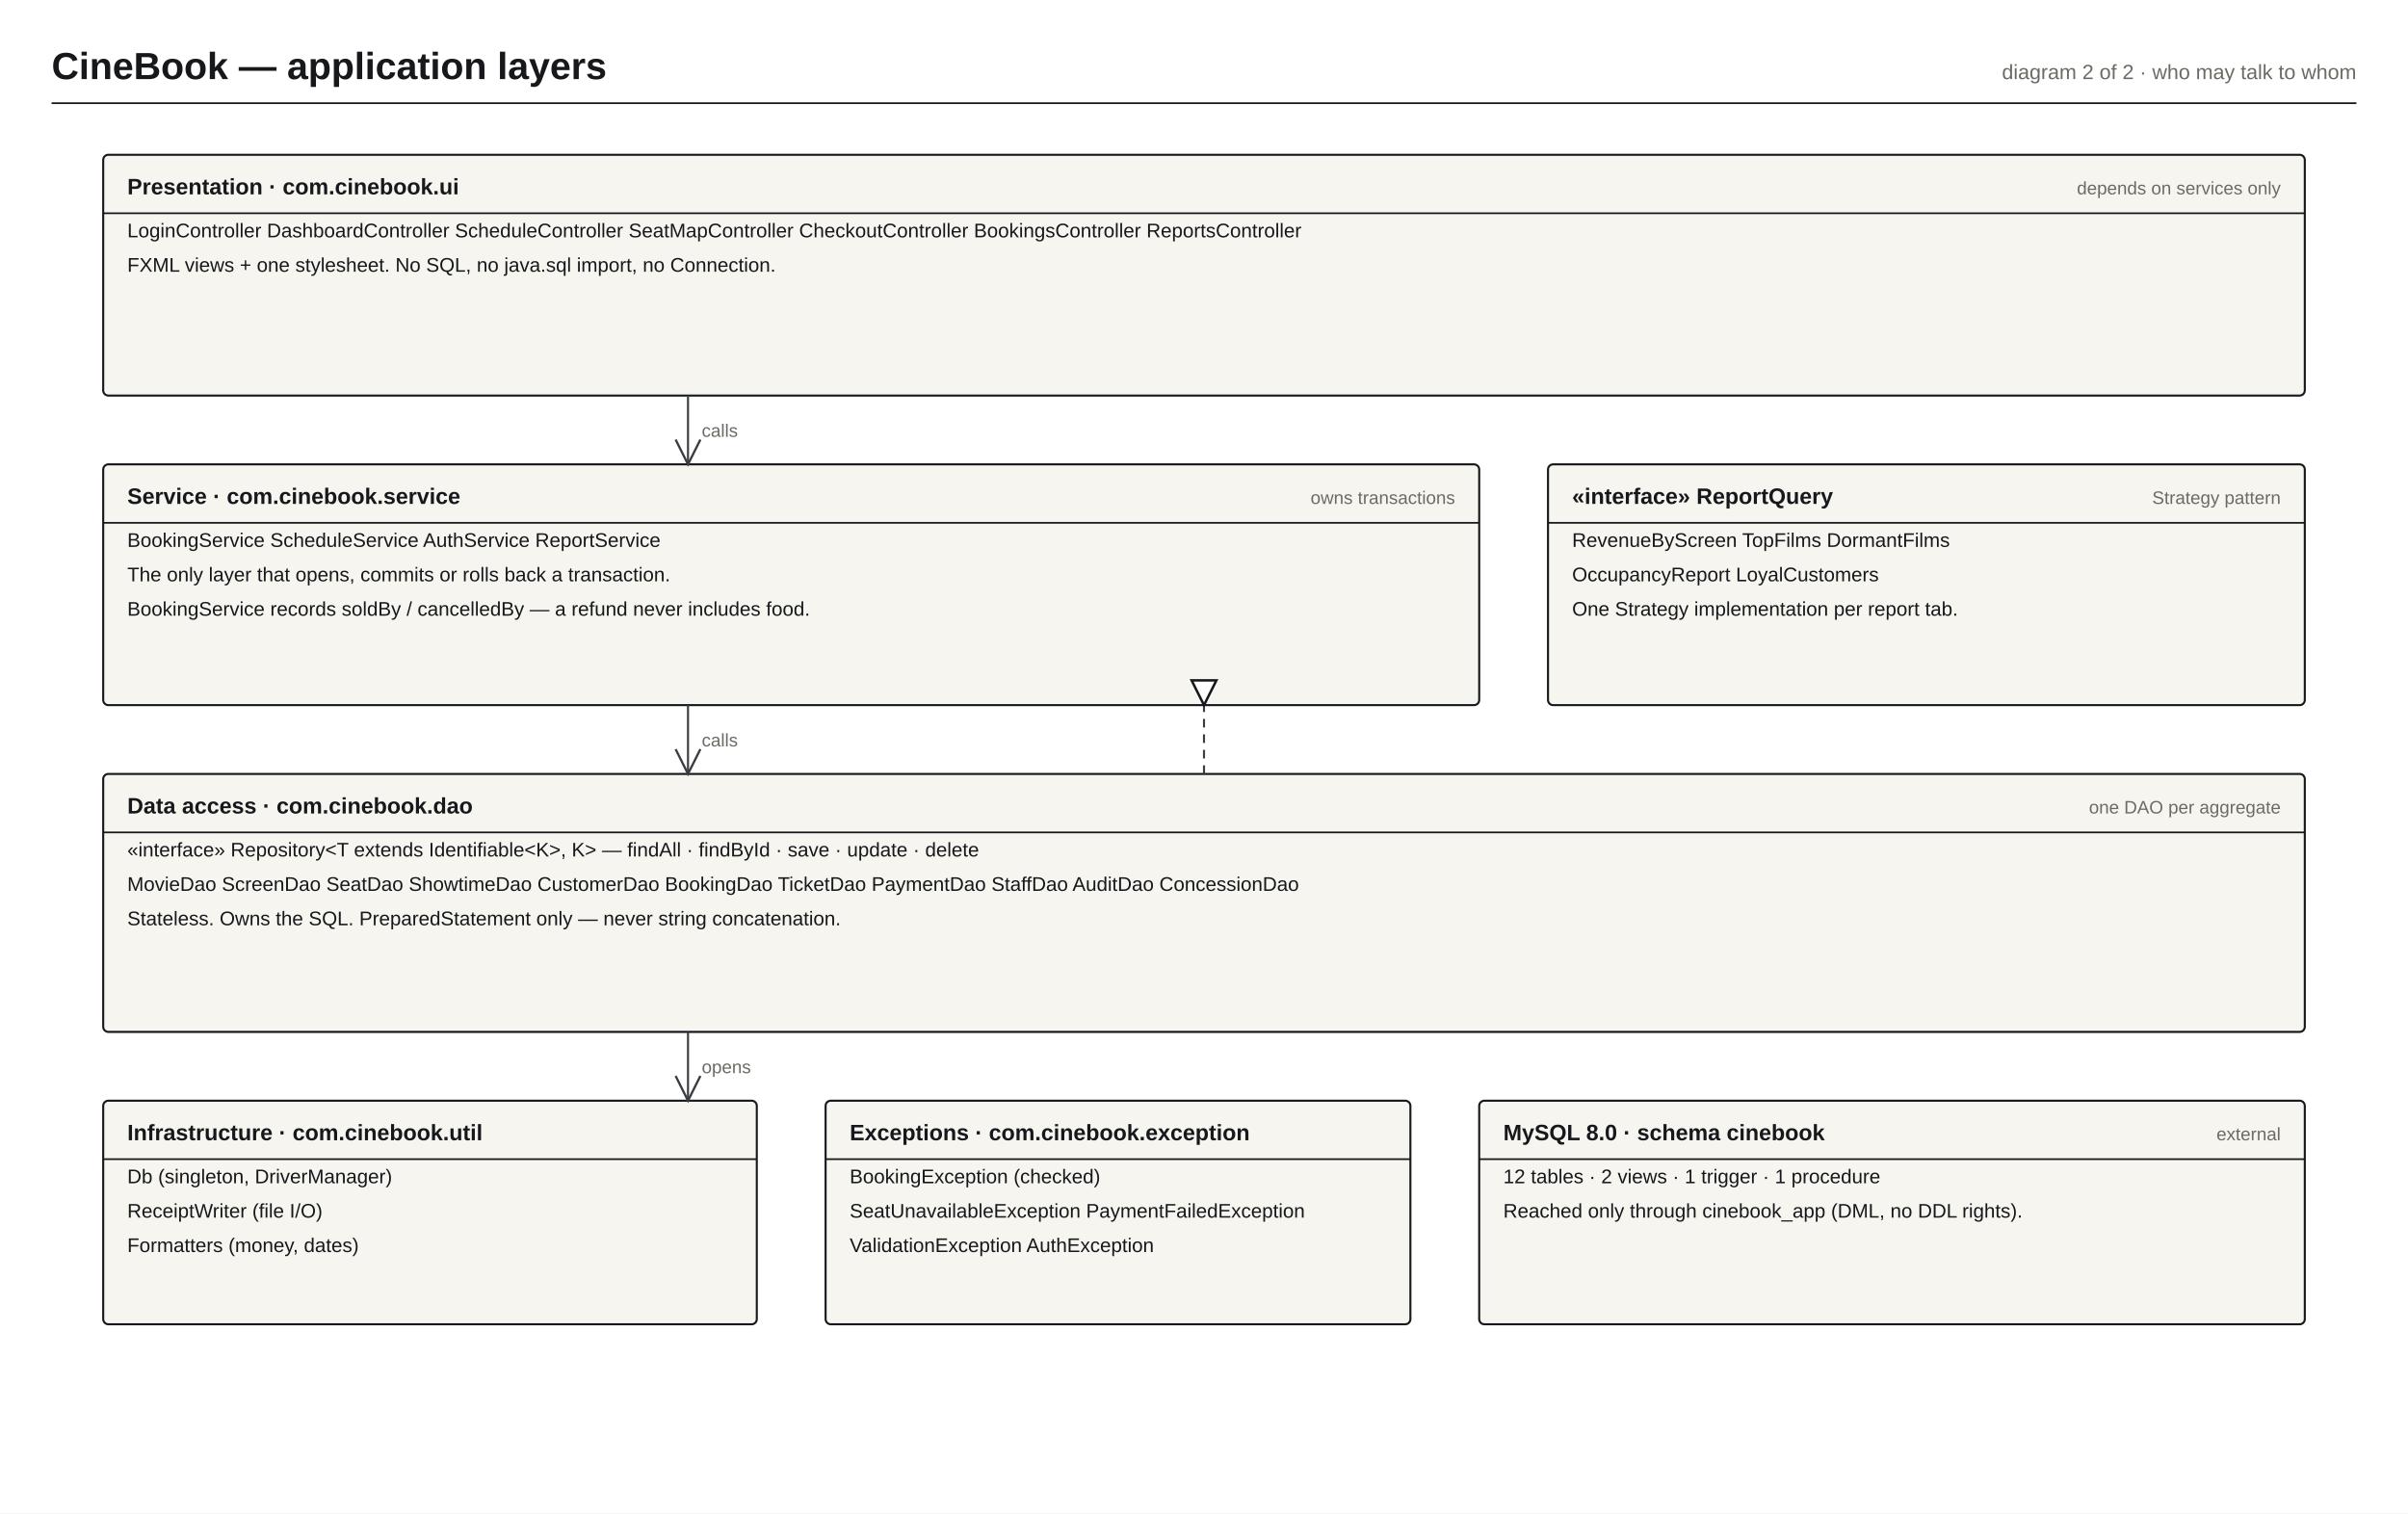
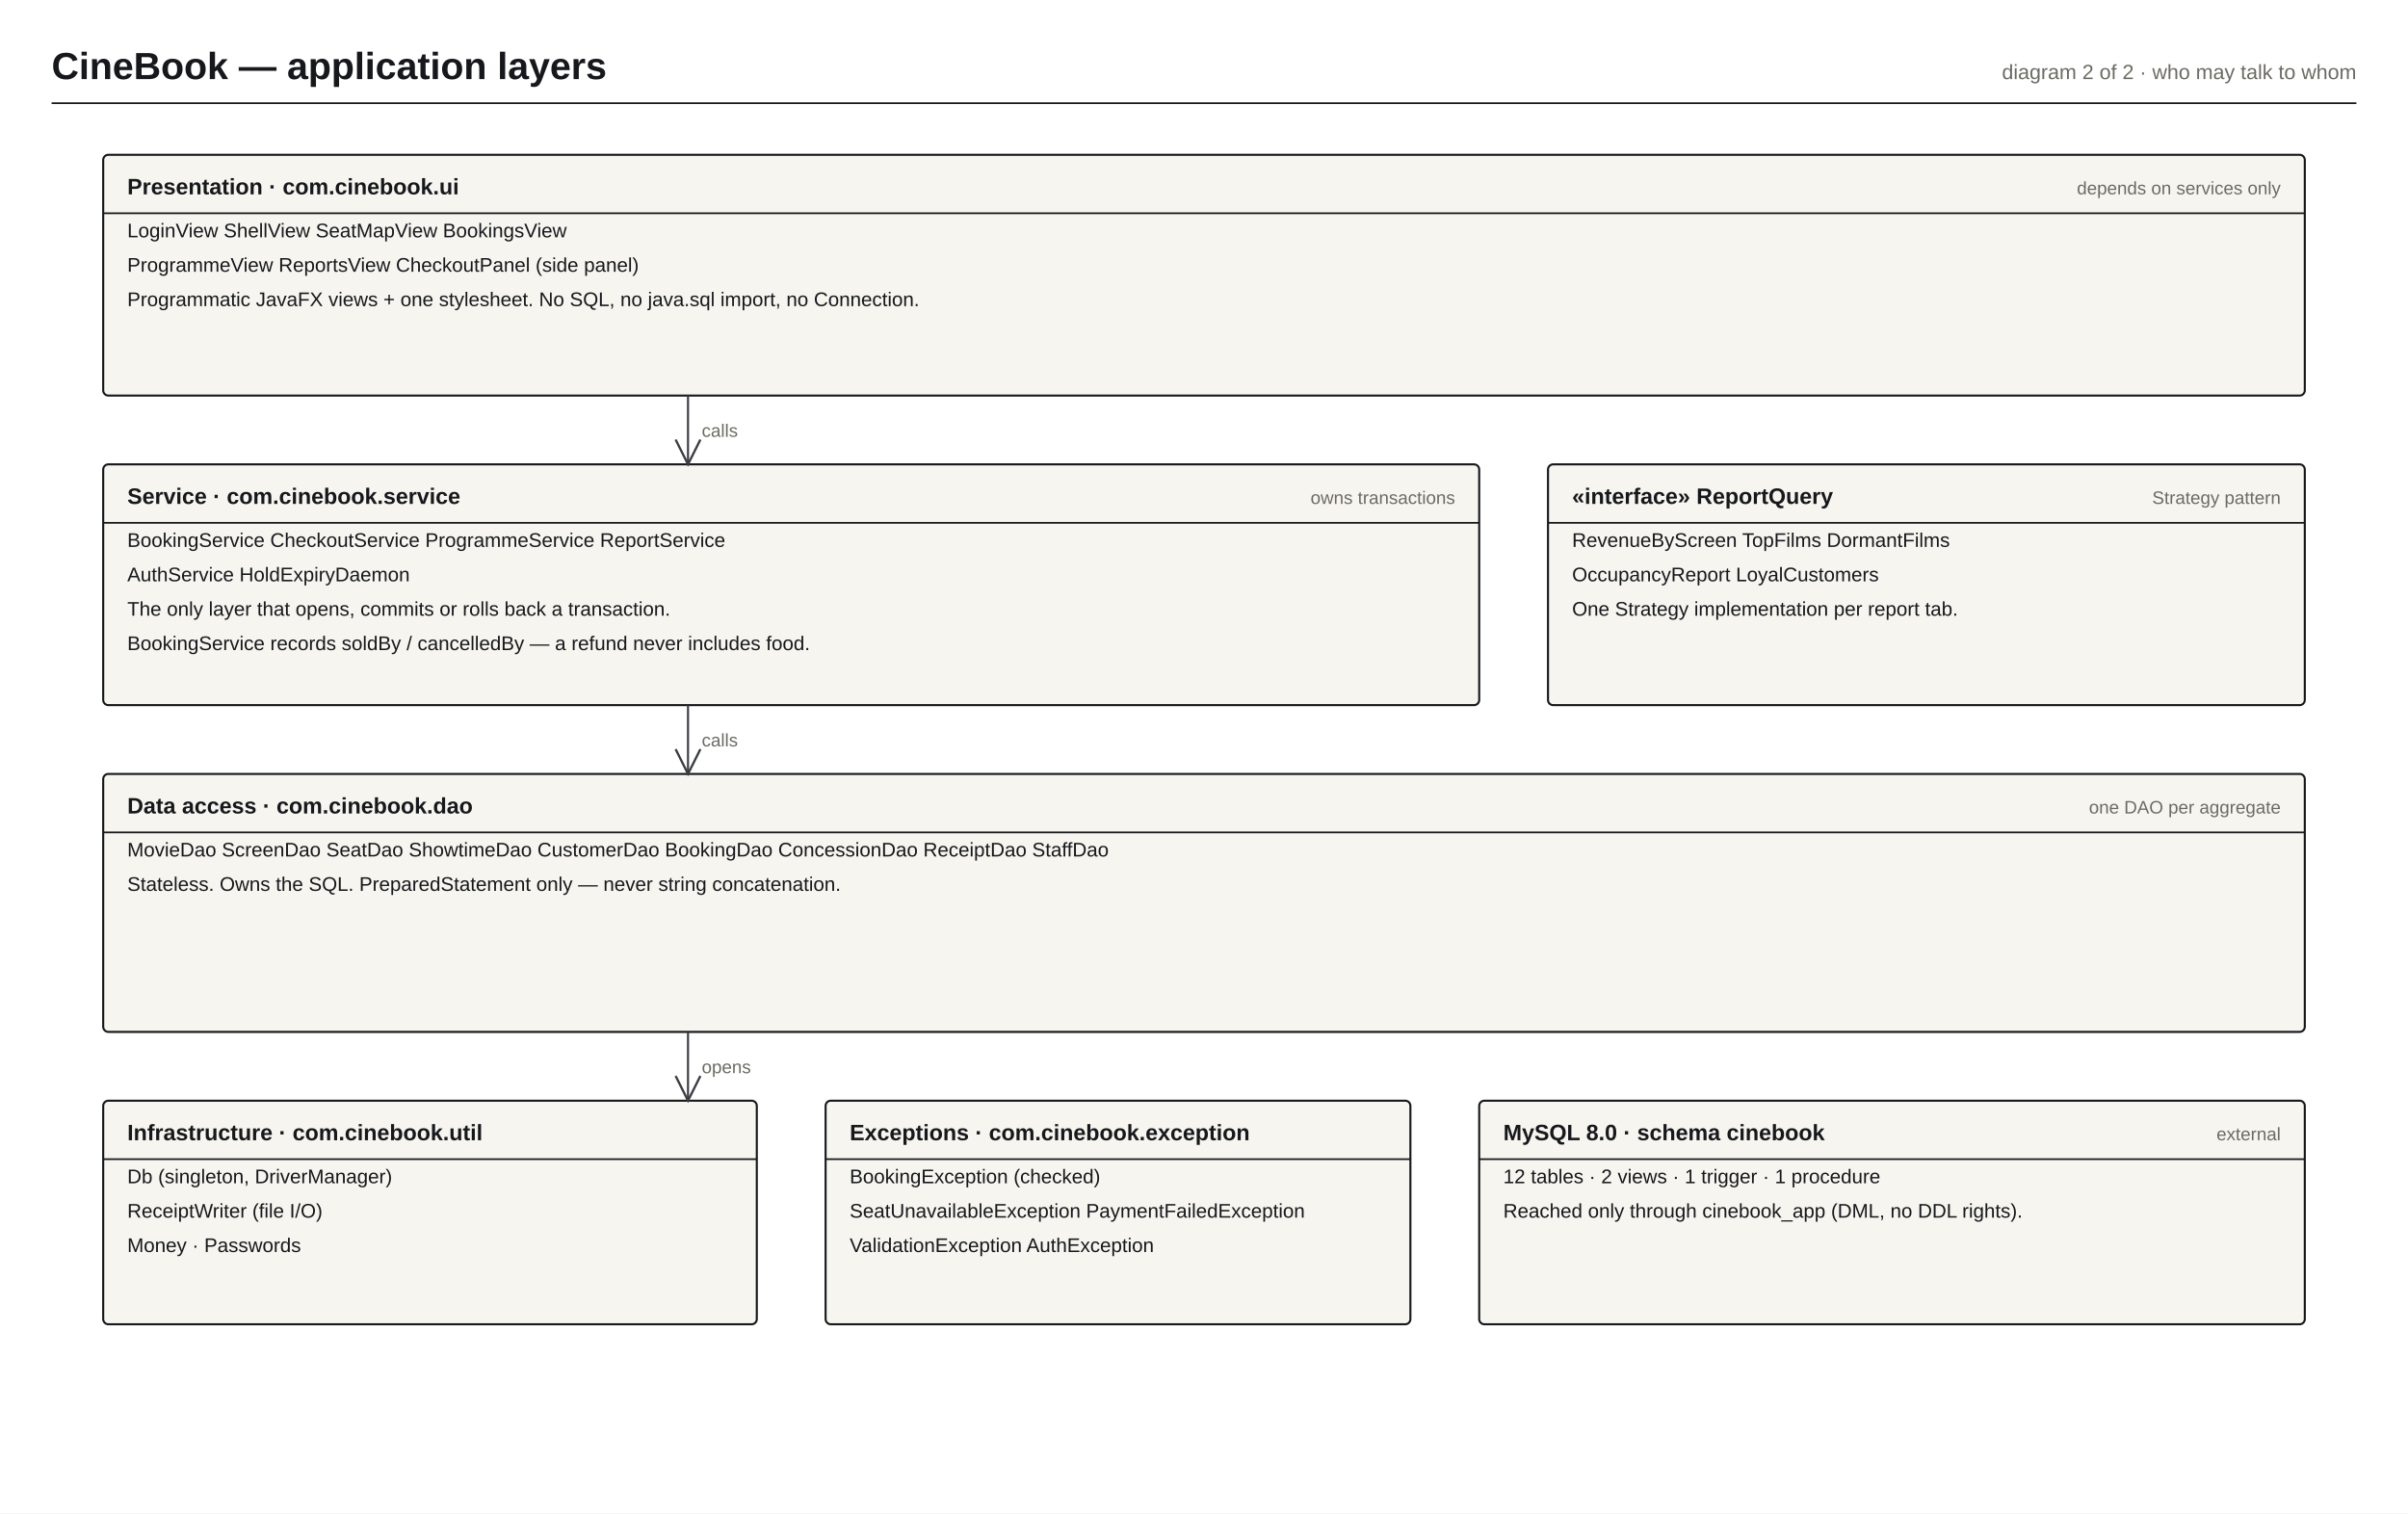
<svg xmlns="http://www.w3.org/2000/svg" width="1400" height="880" viewBox="0 0 1400 880">
  <rect width="1400" height="880" fill="white" />
  <text x="30" y="46" font-family="'Segoe UI', 'Helvetica Neue', Arial, sans-serif" font-size="22" font-weight="700" fill="#16181C">CineBook — application layers</text>
  <text x="1370" y="46" font-family="'Segoe UI', 'Helvetica Neue', Arial, sans-serif" font-size="12" fill="#6B6A63" text-anchor="end">diagram 2 of 2 · who may talk to whom</text>
  <path d="M30,60 H1370" stroke="#16181C" stroke-width="1" />
  <defs>
    <marker id="tri" viewBox="0 0 14 14" refX="1" refY="7" markerWidth="14" markerHeight="14" orient="auto">
      <path d="M13,1 L1,7 L13,13 z" fill="white" stroke="#16181C" stroke-width="1.2" />
    </marker>
    <marker id="crow" viewBox="0 0 14 14" refX="13" refY="7" markerWidth="14" markerHeight="14" orient="auto">
      <path d="M12,7 L1,1 M12,7 L1,7 M12,7 L1,13" fill="none" stroke="#3A3C42" stroke-width="1.1" />
    </marker>
    <marker id="open" viewBox="0 0 14 14" refX="13" refY="7" markerWidth="14" markerHeight="14" orient="auto">
      <path d="M1,1 L13,7 L1,13" fill="none" stroke="#3A3C42" stroke-width="1.1" />
    </marker>
  </defs>
  <rect x="60" y="90" width="1280" height="140" rx="3" fill="#F7F5EF" stroke="#16181C" stroke-width="1.2" />
  <path d="M60,124 H1340" stroke="#16181C" stroke-width="1" />
  <text x="74" y="113" font-family="'Segoe UI', 'Helvetica Neue', Arial, sans-serif" font-size="13" font-weight="700" fill="#16181C">Presentation  ·  com.cinebook.ui</text>
  <text x="1326" y="113" font-family="'Segoe UI', 'Helvetica Neue', Arial, sans-serif" font-size="10.5" fill="#6B6A63" text-anchor="end">depends on services only</text>
-   <text x="74" y="138" font-family="'Segoe UI', 'Helvetica Neue', Arial, sans-serif" font-size="11.5" fill="#16181C">LoginController   DashboardController   ScheduleController   SeatMapController   CheckoutController   BookingsController   ReportsController</text>
-   <text x="74" y="158" font-family="'Segoe UI', 'Helvetica Neue', Arial, sans-serif" font-size="11.5" fill="#16181C">FXML views + one stylesheet. No SQL, no java.sql import, no Connection.</text>
+   <text x="74" y="138" font-family="'Segoe UI', 'Helvetica Neue', Arial, sans-serif" font-size="11.5" fill="#16181C">LoginView   ShellView   SeatMapView   BookingsView</text>
+   <text x="74" y="158" font-family="'Segoe UI', 'Helvetica Neue', Arial, sans-serif" font-size="11.5" fill="#16181C">ProgrammeView   ReportsView   CheckoutPanel (side panel)</text>
+   <text x="74" y="178" font-family="'Segoe UI', 'Helvetica Neue', Arial, sans-serif" font-size="11.5" fill="#16181C">Programmatic JavaFX views + one stylesheet. No SQL, no java.sql import, no Connection.</text>
  <rect x="60" y="270" width="800" height="140" rx="3" fill="#F7F5EF" stroke="#16181C" stroke-width="1.2" />
  <path d="M60,304 H860" stroke="#16181C" stroke-width="1" />
  <text x="74" y="293" font-family="'Segoe UI', 'Helvetica Neue', Arial, sans-serif" font-size="13" font-weight="700" fill="#16181C">Service  ·  com.cinebook.service</text>
  <text x="846" y="293" font-family="'Segoe UI', 'Helvetica Neue', Arial, sans-serif" font-size="10.5" fill="#6B6A63" text-anchor="end">owns transactions</text>
-   <text x="74" y="318" font-family="'Segoe UI', 'Helvetica Neue', Arial, sans-serif" font-size="11.5" fill="#16181C">BookingService    ScheduleService    AuthService    ReportService</text>
-   <text x="74" y="338" font-family="'Segoe UI', 'Helvetica Neue', Arial, sans-serif" font-size="11.5" fill="#16181C">The only layer that opens, commits or rolls back a transaction.</text>
-   <text x="74" y="358" font-family="'Segoe UI', 'Helvetica Neue', Arial, sans-serif" font-size="11.5" fill="#16181C">BookingService records soldBy / cancelledBy — a refund never includes food.</text>
+   <text x="74" y="318" font-family="'Segoe UI', 'Helvetica Neue', Arial, sans-serif" font-size="11.5" fill="#16181C">BookingService   CheckoutService   ProgrammeService   ReportService</text>
+   <text x="74" y="338" font-family="'Segoe UI', 'Helvetica Neue', Arial, sans-serif" font-size="11.5" fill="#16181C">AuthService   HoldExpiryDaemon</text>
+   <text x="74" y="358" font-family="'Segoe UI', 'Helvetica Neue', Arial, sans-serif" font-size="11.5" fill="#16181C">The only layer that opens, commits or rolls back a transaction.</text>
+   <text x="74" y="378" font-family="'Segoe UI', 'Helvetica Neue', Arial, sans-serif" font-size="11.5" fill="#16181C">BookingService records soldBy / cancelledBy — a refund never includes food.</text>
  <rect x="900" y="270" width="440" height="140" rx="3" fill="#F7F5EF" stroke="#16181C" stroke-width="1.2" />
  <path d="M900,304 H1340" stroke="#16181C" stroke-width="1" />
  <text x="914" y="293" font-family="'Segoe UI', 'Helvetica Neue', Arial, sans-serif" font-size="13" font-weight="700" fill="#16181C">«interface» ReportQuery</text>
  <text x="1326" y="293" font-family="'Segoe UI', 'Helvetica Neue', Arial, sans-serif" font-size="10.5" fill="#6B6A63" text-anchor="end">Strategy pattern</text>
  <text x="914" y="318" font-family="'Segoe UI', 'Helvetica Neue', Arial, sans-serif" font-size="11.5" fill="#16181C">RevenueByScreen   TopFilms   DormantFilms</text>
  <text x="914" y="338" font-family="'Segoe UI', 'Helvetica Neue', Arial, sans-serif" font-size="11.5" fill="#16181C">OccupancyReport   LoyalCustomers</text>
  <text x="914" y="358" font-family="'Segoe UI', 'Helvetica Neue', Arial, sans-serif" font-size="11.5" fill="#16181C">One Strategy implementation per report tab.</text>
  <rect x="60" y="450" width="1280" height="150" rx="3" fill="#F7F5EF" stroke="#16181C" stroke-width="1.2" />
  <path d="M60,484 H1340" stroke="#16181C" stroke-width="1" />
  <text x="74" y="473" font-family="'Segoe UI', 'Helvetica Neue', Arial, sans-serif" font-size="13" font-weight="700" fill="#16181C">Data access  ·  com.cinebook.dao</text>
  <text x="1326" y="473" font-family="'Segoe UI', 'Helvetica Neue', Arial, sans-serif" font-size="10.5" fill="#6B6A63" text-anchor="end">one DAO per aggregate</text>
-   <text x="74" y="498" font-family="'Segoe UI', 'Helvetica Neue', Arial, sans-serif" font-size="11.5" fill="#16181C">«interface» Repository&lt;T extends Identifiable&lt;K&gt;, K&gt;   — findAll · findById · save · update · delete</text>
-   <text x="74" y="518" font-family="'Segoe UI', 'Helvetica Neue', Arial, sans-serif" font-size="11.5" fill="#16181C">MovieDao   ScreenDao   SeatDao   ShowtimeDao   CustomerDao   BookingDao   TicketDao   PaymentDao   StaffDao   AuditDao   ConcessionDao</text>
-   <text x="74" y="538" font-family="'Segoe UI', 'Helvetica Neue', Arial, sans-serif" font-size="11.5" fill="#16181C">Stateless. Owns the SQL. PreparedStatement only — never string concatenation.</text>
+   <text x="74" y="498" font-family="'Segoe UI', 'Helvetica Neue', Arial, sans-serif" font-size="11.5" fill="#16181C">MovieDao   ScreenDao   SeatDao   ShowtimeDao   CustomerDao   BookingDao   ConcessionDao   ReceiptDao   StaffDao</text>
+   <text x="74" y="518" font-family="'Segoe UI', 'Helvetica Neue', Arial, sans-serif" font-size="11.5" fill="#16181C">Stateless. Owns the SQL. PreparedStatement only — never string concatenation.</text>
  <rect x="60" y="640" width="380" height="130" rx="3" fill="#F7F5EF" stroke="#16181C" stroke-width="1.2" />
  <path d="M60,674 H440" stroke="#16181C" stroke-width="1" />
  <text x="74" y="663" font-family="'Segoe UI', 'Helvetica Neue', Arial, sans-serif" font-size="13" font-weight="700" fill="#16181C">Infrastructure  ·  com.cinebook.util</text>
  <text x="74" y="688" font-family="'Segoe UI', 'Helvetica Neue', Arial, sans-serif" font-size="11.5" fill="#16181C">Db (singleton, DriverManager)</text>
  <text x="74" y="708" font-family="'Segoe UI', 'Helvetica Neue', Arial, sans-serif" font-size="11.5" fill="#16181C">ReceiptWriter (file I/O)</text>
-   <text x="74" y="728" font-family="'Segoe UI', 'Helvetica Neue', Arial, sans-serif" font-size="11.5" fill="#16181C">Formatters (money, dates)</text>
+   <text x="74" y="728" font-family="'Segoe UI', 'Helvetica Neue', Arial, sans-serif" font-size="11.5" fill="#16181C">Money  ·  Passwords</text>
  <rect x="480" y="640" width="340" height="130" rx="3" fill="#F7F5EF" stroke="#16181C" stroke-width="1.2" />
  <path d="M480,674 H820" stroke="#16181C" stroke-width="1" />
  <text x="494" y="663" font-family="'Segoe UI', 'Helvetica Neue', Arial, sans-serif" font-size="13" font-weight="700" fill="#16181C">Exceptions  ·  com.cinebook.exception</text>
  <text x="494" y="688" font-family="'Segoe UI', 'Helvetica Neue', Arial, sans-serif" font-size="11.5" fill="#16181C">BookingException (checked)</text>
  <text x="494" y="708" font-family="'Segoe UI', 'Helvetica Neue', Arial, sans-serif" font-size="11.5" fill="#16181C">SeatUnavailableException  PaymentFailedException</text>
  <text x="494" y="728" font-family="'Segoe UI', 'Helvetica Neue', Arial, sans-serif" font-size="11.5" fill="#16181C">ValidationException  AuthException</text>
  <rect x="860" y="640" width="480" height="130" rx="3" fill="#F7F5EF" stroke="#16181C" stroke-width="1.2" />
  <path d="M860,674 H1340" stroke="#16181C" stroke-width="1" />
  <text x="874" y="663" font-family="'Segoe UI', 'Helvetica Neue', Arial, sans-serif" font-size="13" font-weight="700" fill="#16181C">MySQL 8.0  ·  schema cinebook</text>
  <text x="1326" y="663" font-family="'Segoe UI', 'Helvetica Neue', Arial, sans-serif" font-size="10.5" fill="#6B6A63" text-anchor="end">external</text>
  <text x="874" y="688" font-family="'Segoe UI', 'Helvetica Neue', Arial, sans-serif" font-size="11.5" fill="#16181C">12 tables   ·   2 views   ·   1 trigger   ·   1 procedure</text>
  <text x="874" y="708" font-family="'Segoe UI', 'Helvetica Neue', Arial, sans-serif" font-size="11.5" fill="#16181C">Reached only through cinebook_app (DML, no DDL rights).</text>
  <path d="M400,230 L400,270" fill="none" stroke="#3A3C42" stroke-width="1.2" marker-end="url(#open)" />
  <text x="408" y="254.0" font-family="'Segoe UI', 'Helvetica Neue', Arial, sans-serif" font-size="10.5" fill="#6B6A63">calls</text>
  <path d="M400,410 L400,450" fill="none" stroke="#3A3C42" stroke-width="1.2" marker-end="url(#open)" />
  <text x="408" y="434.0" font-family="'Segoe UI', 'Helvetica Neue', Arial, sans-serif" font-size="10.5" fill="#6B6A63">calls</text>
  <path d="M400,600 L400,640" fill="none" stroke="#3A3C42" stroke-width="1.2" marker-end="url(#open)" />
  <text x="408" y="624.0" font-family="'Segoe UI', 'Helvetica Neue', Arial, sans-serif" font-size="10.5" fill="#6B6A63">opens</text>
-   <path d="M700,450 L700,425 L700,410" fill="none" stroke="#3A3C42" stroke-width="1.2" stroke-dasharray="5 4" marker-end="url(#tri)" />
</svg>
